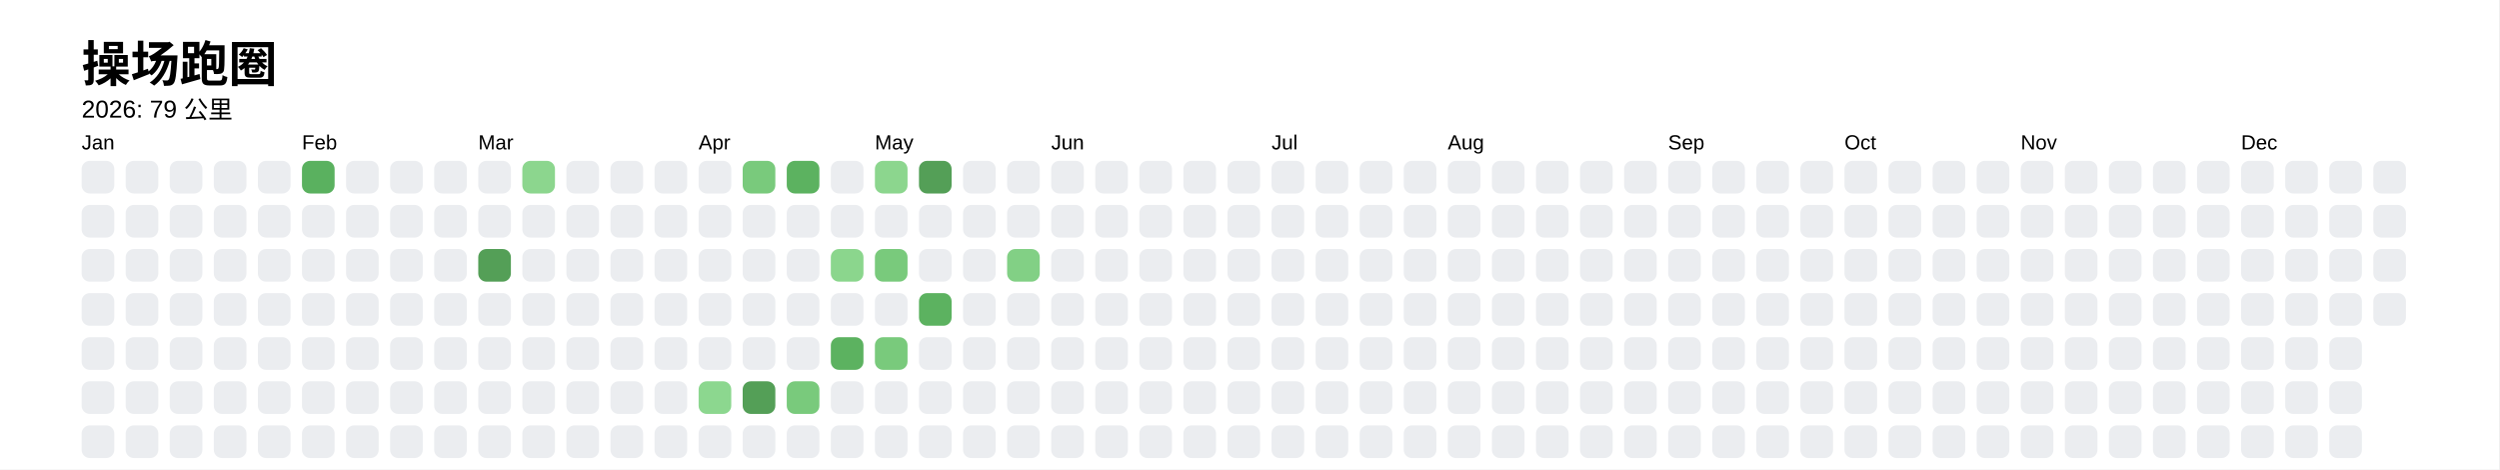
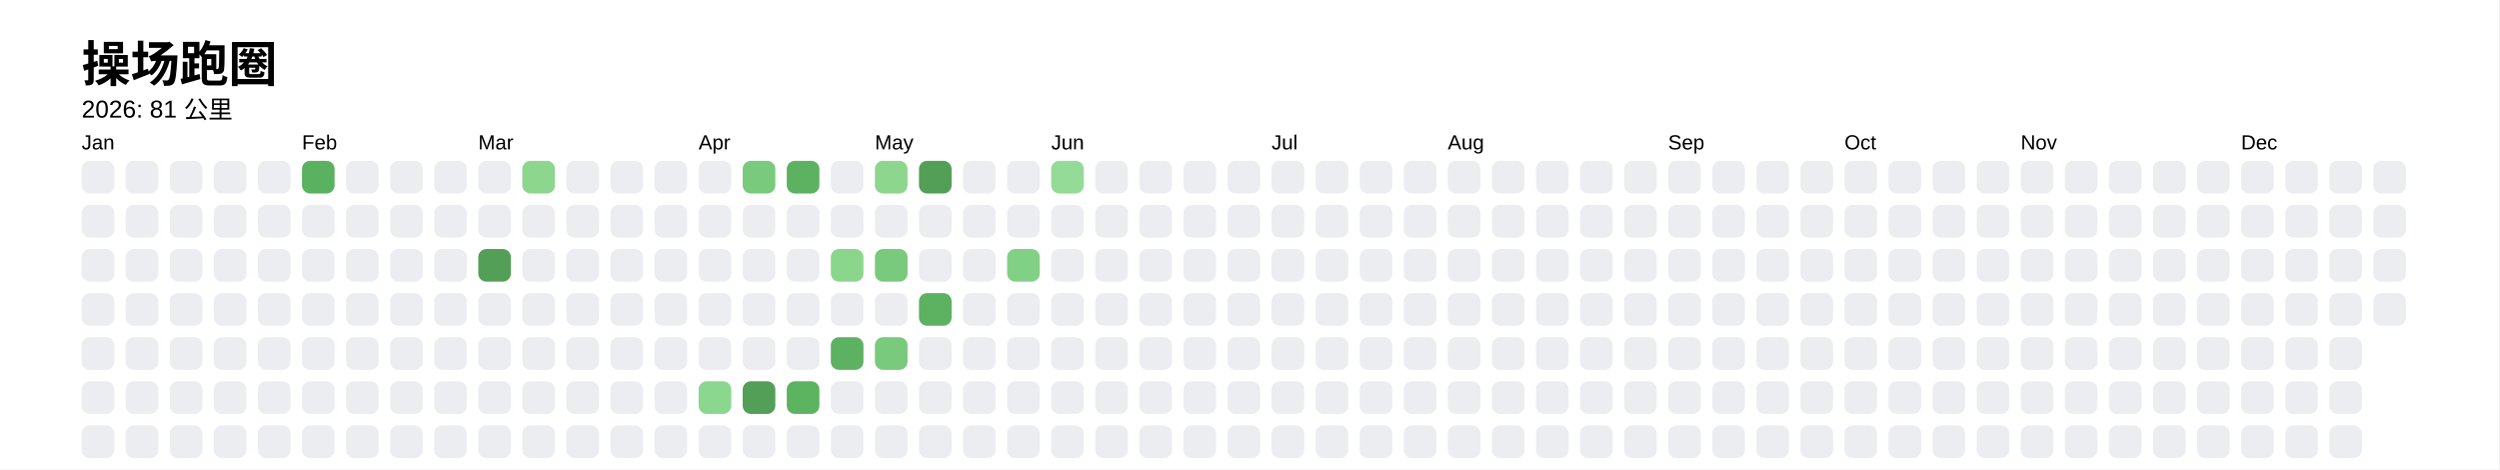
<svg xmlns="http://www.w3.org/2000/svg" baseProfile="full" height="57.5mm" version="1.1" viewBox="0,0,306.2,57.5" width="306.2mm">
  <defs />
  <rect fill="#FFFFFF" height="57.5" width="306.2" x="0" y="0" />
  <text fill="#000000" style="font-size:6px; font-family:Arial; font-weight:bold;" x="10" y="10">操场跑圈</text>
-   <text fill="#000000" style="font-size:3px; font-family:Arial;" x="10" y="14.4">2026: 79 公里</text>
+   <text fill="#000000" style="font-size:3px; font-family:Arial;" x="10" y="14.4">2026: 81 公里</text>
  <text fill="#000000" style="font-size:2.5px; font-family:Arial" x="10" y="18.3">Jan</text>
  <rect fill="#EBEDF0" height="4" rx="1" ry="1" width="4" x="10" y="19.7" />
  <rect fill="#EBEDF0" height="4" rx="1" ry="1" width="4" x="10" y="25.1" />
  <rect fill="#EBEDF0" height="4" rx="1" ry="1" width="4" x="10" y="30.5" />
  <rect fill="#EBEDF0" height="4" rx="1" ry="1" width="4" x="10" y="35.9" />
  <rect fill="#EBEDF0" height="4" rx="1" ry="1" width="4" x="10" y="41.3" />
  <rect fill="#EBEDF0" height="4" rx="1" ry="1" width="4" x="10" y="46.7" />
  <rect fill="#EBEDF0" height="4" rx="1" ry="1" width="4" x="10" y="52.1" />
  <rect fill="#EBEDF0" height="4" rx="1" ry="1" width="4" x="15.4" y="19.7" />
  <rect fill="#EBEDF0" height="4" rx="1" ry="1" width="4" x="15.4" y="25.1" />
  <rect fill="#EBEDF0" height="4" rx="1" ry="1" width="4" x="15.4" y="30.5" />
  <rect fill="#EBEDF0" height="4" rx="1" ry="1" width="4" x="15.4" y="35.9" />
  <rect fill="#EBEDF0" height="4" rx="1" ry="1" width="4" x="15.4" y="41.3" />
  <rect fill="#EBEDF0" height="4" rx="1" ry="1" width="4" x="15.4" y="46.7" />
  <rect fill="#EBEDF0" height="4" rx="1" ry="1" width="4" x="15.4" y="52.1" />
  <rect fill="#EBEDF0" height="4" rx="1" ry="1" width="4" x="20.8" y="19.7" />
  <rect fill="#EBEDF0" height="4" rx="1" ry="1" width="4" x="20.8" y="25.1" />
  <rect fill="#EBEDF0" height="4" rx="1" ry="1" width="4" x="20.8" y="30.5" />
  <rect fill="#EBEDF0" height="4" rx="1" ry="1" width="4" x="20.8" y="35.9" />
  <rect fill="#EBEDF0" height="4" rx="1" ry="1" width="4" x="20.8" y="41.3" />
  <rect fill="#EBEDF0" height="4" rx="1" ry="1" width="4" x="20.8" y="46.7" />
  <rect fill="#EBEDF0" height="4" rx="1" ry="1" width="4" x="20.8" y="52.1" />
  <rect fill="#EBEDF0" height="4" rx="1" ry="1" width="4" x="26.2" y="19.7" />
  <rect fill="#EBEDF0" height="4" rx="1" ry="1" width="4" x="26.2" y="25.1" />
  <rect fill="#EBEDF0" height="4" rx="1" ry="1" width="4" x="26.2" y="30.5" />
  <rect fill="#EBEDF0" height="4" rx="1" ry="1" width="4" x="26.2" y="35.9" />
  <rect fill="#EBEDF0" height="4" rx="1" ry="1" width="4" x="26.2" y="41.3" />
  <rect fill="#EBEDF0" height="4" rx="1" ry="1" width="4" x="26.2" y="46.7" />
  <rect fill="#EBEDF0" height="4" rx="1" ry="1" width="4" x="26.2" y="52.1" />
  <rect fill="#EBEDF0" height="4" rx="1" ry="1" width="4" x="31.6" y="19.7" />
  <rect fill="#EBEDF0" height="4" rx="1" ry="1" width="4" x="31.6" y="25.1" />
  <rect fill="#EBEDF0" height="4" rx="1" ry="1" width="4" x="31.6" y="30.5" />
  <rect fill="#EBEDF0" height="4" rx="1" ry="1" width="4" x="31.6" y="35.9" />
  <rect fill="#EBEDF0" height="4" rx="1" ry="1" width="4" x="31.6" y="41.3" />
  <rect fill="#EBEDF0" height="4" rx="1" ry="1" width="4" x="31.6" y="46.7" />
  <rect fill="#EBEDF0" height="4" rx="1" ry="1" width="4" x="31.6" y="52.1" />
  <text fill="#000000" style="font-size:2.5px; font-family:Arial" x="37.0" y="18.3">Feb</text>
  <rect fill="#5ab15f" height="4" rx="1" ry="1" width="4" x="37.0" y="19.7" />
  <rect fill="#EBEDF0" height="4" rx="1" ry="1" width="4" x="37.0" y="25.1" />
  <rect fill="#EBEDF0" height="4" rx="1" ry="1" width="4" x="37.0" y="30.5" />
  <rect fill="#EBEDF0" height="4" rx="1" ry="1" width="4" x="37.0" y="35.9" />
  <rect fill="#EBEDF0" height="4" rx="1" ry="1" width="4" x="37.0" y="41.3" />
  <rect fill="#EBEDF0" height="4" rx="1" ry="1" width="4" x="37.0" y="46.7" />
  <rect fill="#EBEDF0" height="4" rx="1" ry="1" width="4" x="37.0" y="52.1" />
  <rect fill="#EBEDF0" height="4" rx="1" ry="1" width="4" x="42.4" y="19.7" />
  <rect fill="#EBEDF0" height="4" rx="1" ry="1" width="4" x="42.4" y="25.1" />
  <rect fill="#EBEDF0" height="4" rx="1" ry="1" width="4" x="42.4" y="30.5" />
  <rect fill="#EBEDF0" height="4" rx="1" ry="1" width="4" x="42.4" y="35.9" />
  <rect fill="#EBEDF0" height="4" rx="1" ry="1" width="4" x="42.4" y="41.3" />
  <rect fill="#EBEDF0" height="4" rx="1" ry="1" width="4" x="42.4" y="46.7" />
  <rect fill="#EBEDF0" height="4" rx="1" ry="1" width="4" x="42.4" y="52.1" />
  <rect fill="#EBEDF0" height="4" rx="1" ry="1" width="4" x="47.8" y="19.7" />
  <rect fill="#EBEDF0" height="4" rx="1" ry="1" width="4" x="47.8" y="25.1" />
  <rect fill="#EBEDF0" height="4" rx="1" ry="1" width="4" x="47.8" y="30.5" />
  <rect fill="#EBEDF0" height="4" rx="1" ry="1" width="4" x="47.8" y="35.9" />
  <rect fill="#EBEDF0" height="4" rx="1" ry="1" width="4" x="47.8" y="41.3" />
  <rect fill="#EBEDF0" height="4" rx="1" ry="1" width="4" x="47.8" y="46.7" />
  <rect fill="#EBEDF0" height="4" rx="1" ry="1" width="4" x="47.8" y="52.1" />
  <rect fill="#EBEDF0" height="4" rx="1" ry="1" width="4" x="53.2" y="19.7" />
  <rect fill="#EBEDF0" height="4" rx="1" ry="1" width="4" x="53.2" y="25.1" />
  <rect fill="#EBEDF0" height="4" rx="1" ry="1" width="4" x="53.2" y="30.5" />
  <rect fill="#EBEDF0" height="4" rx="1" ry="1" width="4" x="53.2" y="35.9" />
  <rect fill="#EBEDF0" height="4" rx="1" ry="1" width="4" x="53.2" y="41.3" />
  <rect fill="#EBEDF0" height="4" rx="1" ry="1" width="4" x="53.2" y="46.7" />
  <rect fill="#EBEDF0" height="4" rx="1" ry="1" width="4" x="53.2" y="52.1" />
  <text fill="#000000" style="font-size:2.5px; font-family:Arial" x="58.6" y="18.3">Mar</text>
  <rect fill="#EBEDF0" height="4" rx="1" ry="1" width="4" x="58.6" y="19.7" />
  <rect fill="#EBEDF0" height="4" rx="1" ry="1" width="4" x="58.6" y="25.1" />
  <rect fill="#549F57" height="4" rx="1" ry="1" width="4" x="58.6" y="30.5" />
  <rect fill="#EBEDF0" height="4" rx="1" ry="1" width="4" x="58.6" y="35.9" />
  <rect fill="#EBEDF0" height="4" rx="1" ry="1" width="4" x="58.6" y="41.3" />
  <rect fill="#EBEDF0" height="4" rx="1" ry="1" width="4" x="58.6" y="46.7" />
  <rect fill="#EBEDF0" height="4" rx="1" ry="1" width="4" x="58.6" y="52.1" />
  <rect fill="#8cd68e" height="4" rx="1" ry="1" width="4" x="64" y="19.7" />
  <rect fill="#EBEDF0" height="4" rx="1" ry="1" width="4" x="64" y="25.1" />
  <rect fill="#EBEDF0" height="4" rx="1" ry="1" width="4" x="64" y="30.5" />
  <rect fill="#EBEDF0" height="4" rx="1" ry="1" width="4" x="64" y="35.9" />
  <rect fill="#EBEDF0" height="4" rx="1" ry="1" width="4" x="64" y="41.3" />
  <rect fill="#EBEDF0" height="4" rx="1" ry="1" width="4" x="64" y="46.7" />
  <rect fill="#EBEDF0" height="4" rx="1" ry="1" width="4" x="64" y="52.1" />
  <rect fill="#EBEDF0" height="4" rx="1" ry="1" width="4" x="69.4" y="19.7" />
  <rect fill="#EBEDF0" height="4" rx="1" ry="1" width="4" x="69.4" y="25.1" />
  <rect fill="#EBEDF0" height="4" rx="1" ry="1" width="4" x="69.4" y="30.5" />
  <rect fill="#EBEDF0" height="4" rx="1" ry="1" width="4" x="69.4" y="35.9" />
  <rect fill="#EBEDF0" height="4" rx="1" ry="1" width="4" x="69.4" y="41.3" />
  <rect fill="#EBEDF0" height="4" rx="1" ry="1" width="4" x="69.4" y="46.7" />
  <rect fill="#EBEDF0" height="4" rx="1" ry="1" width="4" x="69.4" y="52.1" />
  <rect fill="#EBEDF0" height="4" rx="1" ry="1" width="4" x="74.8" y="19.7" />
  <rect fill="#EBEDF0" height="4" rx="1" ry="1" width="4" x="74.8" y="25.1" />
  <rect fill="#EBEDF0" height="4" rx="1" ry="1" width="4" x="74.8" y="30.5" />
  <rect fill="#EBEDF0" height="4" rx="1" ry="1" width="4" x="74.8" y="35.9" />
  <rect fill="#EBEDF0" height="4" rx="1" ry="1" width="4" x="74.8" y="41.3" />
  <rect fill="#EBEDF0" height="4" rx="1" ry="1" width="4" x="74.8" y="46.7" />
  <rect fill="#EBEDF0" height="4" rx="1" ry="1" width="4" x="74.8" y="52.1" />
  <rect fill="#EBEDF0" height="4" rx="1" ry="1" width="4" x="80.2" y="19.7" />
  <rect fill="#EBEDF0" height="4" rx="1" ry="1" width="4" x="80.2" y="25.1" />
  <rect fill="#EBEDF0" height="4" rx="1" ry="1" width="4" x="80.2" y="30.5" />
  <rect fill="#EBEDF0" height="4" rx="1" ry="1" width="4" x="80.2" y="35.9" />
  <rect fill="#EBEDF0" height="4" rx="1" ry="1" width="4" x="80.2" y="41.3" />
  <rect fill="#EBEDF0" height="4" rx="1" ry="1" width="4" x="80.2" y="46.7" />
  <rect fill="#EBEDF0" height="4" rx="1" ry="1" width="4" x="80.2" y="52.1" />
  <text fill="#000000" style="font-size:2.5px; font-family:Arial" x="85.6" y="18.3">Apr</text>
  <rect fill="#EBEDF0" height="4" rx="1" ry="1" width="4" x="85.6" y="19.7" />
  <rect fill="#EBEDF0" height="4" rx="1" ry="1" width="4" x="85.6" y="25.1" />
  <rect fill="#EBEDF0" height="4" rx="1" ry="1" width="4" x="85.6" y="30.5" />
  <rect fill="#EBEDF0" height="4" rx="1" ry="1" width="4" x="85.6" y="35.9" />
  <rect fill="#EBEDF0" height="4" rx="1" ry="1" width="4" x="85.6" y="41.3" />
  <rect fill="#8cd78f" height="4" rx="1" ry="1" width="4" x="85.6" y="46.7" />
  <rect fill="#EBEDF0" height="4" rx="1" ry="1" width="4" x="85.6" y="52.1" />
  <rect fill="#79ca7c" height="4" rx="1" ry="1" width="4" x="91" y="19.7" />
  <rect fill="#EBEDF0" height="4" rx="1" ry="1" width="4" x="91" y="25.1" />
  <rect fill="#EBEDF0" height="4" rx="1" ry="1" width="4" x="91" y="30.5" />
  <rect fill="#EBEDF0" height="4" rx="1" ry="1" width="4" x="91" y="35.9" />
  <rect fill="#EBEDF0" height="4" rx="1" ry="1" width="4" x="91" y="41.3" />
  <rect fill="#549F57" height="4" rx="1" ry="1" width="4" x="91" y="46.7" />
  <rect fill="#EBEDF0" height="4" rx="1" ry="1" width="4" x="91" y="52.1" />
  <rect fill="#5cb260" height="4" rx="1" ry="1" width="4" x="96.4" y="19.7" />
  <rect fill="#EBEDF0" height="4" rx="1" ry="1" width="4" x="96.4" y="25.1" />
  <rect fill="#EBEDF0" height="4" rx="1" ry="1" width="4" x="96.4" y="30.5" />
  <rect fill="#EBEDF0" height="4" rx="1" ry="1" width="4" x="96.4" y="35.9" />
  <rect fill="#EBEDF0" height="4" rx="1" ry="1" width="4" x="96.4" y="41.3" />
-   <rect fill="#79ca7c" height="4" rx="1" ry="1" width="4" x="96.4" y="46.7" />
+   <rect fill="#5cb360" height="4" rx="1" ry="1" width="4" x="96.4" y="46.7" />
  <rect fill="#EBEDF0" height="4" rx="1" ry="1" width="4" x="96.4" y="52.1" />
  <rect fill="#EBEDF0" height="4" rx="1" ry="1" width="4" x="101.8" y="19.7" />
  <rect fill="#EBEDF0" height="4" rx="1" ry="1" width="4" x="101.8" y="25.1" />
  <rect fill="#8bd68d" height="4" rx="1" ry="1" width="4" x="101.8" y="30.5" />
  <rect fill="#EBEDF0" height="4" rx="1" ry="1" width="4" x="101.8" y="35.9" />
  <rect fill="#5cb260" height="4" rx="1" ry="1" width="4" x="101.8" y="41.3" />
  <rect fill="#EBEDF0" height="4" rx="1" ry="1" width="4" x="101.8" y="46.7" />
  <rect fill="#EBEDF0" height="4" rx="1" ry="1" width="4" x="101.8" y="52.1" />
  <text fill="#000000" style="font-size:2.5px; font-family:Arial" x="107.2" y="18.3">May</text>
  <rect fill="#8cd68e" height="4" rx="1" ry="1" width="4" x="107.2" y="19.7" />
  <rect fill="#EBEDF0" height="4" rx="1" ry="1" width="4" x="107.2" y="25.1" />
  <rect fill="#79ca7c" height="4" rx="1" ry="1" width="4" x="107.2" y="30.5" />
  <rect fill="#EBEDF0" height="4" rx="1" ry="1" width="4" x="107.2" y="35.9" />
  <rect fill="#79ca7c" height="4" rx="1" ry="1" width="4" x="107.2" y="41.3" />
  <rect fill="#EBEDF0" height="4" rx="1" ry="1" width="4" x="107.2" y="46.7" />
  <rect fill="#EBEDF0" height="4" rx="1" ry="1" width="4" x="107.2" y="52.1" />
  <rect fill="#549F57" height="4" rx="1" ry="1" width="4" x="112.6" y="19.7" />
  <rect fill="#EBEDF0" height="4" rx="1" ry="1" width="4" x="112.6" y="25.1" />
  <rect fill="#EBEDF0" height="4" rx="1" ry="1" width="4" x="112.6" y="30.5" />
  <rect fill="#5cb260" height="4" rx="1" ry="1" width="4" x="112.6" y="35.9" />
  <rect fill="#EBEDF0" height="4" rx="1" ry="1" width="4" x="112.6" y="41.3" />
  <rect fill="#EBEDF0" height="4" rx="1" ry="1" width="4" x="112.6" y="46.7" />
  <rect fill="#EBEDF0" height="4" rx="1" ry="1" width="4" x="112.6" y="52.1" />
  <rect fill="#EBEDF0" height="4" rx="1" ry="1" width="4" x="118" y="19.7" />
  <rect fill="#EBEDF0" height="4" rx="1" ry="1" width="4" x="118" y="25.1" />
  <rect fill="#EBEDF0" height="4" rx="1" ry="1" width="4" x="118" y="30.5" />
  <rect fill="#EBEDF0" height="4" rx="1" ry="1" width="4" x="118" y="35.9" />
  <rect fill="#EBEDF0" height="4" rx="1" ry="1" width="4" x="118" y="41.3" />
  <rect fill="#EBEDF0" height="4" rx="1" ry="1" width="4" x="118" y="46.7" />
  <rect fill="#EBEDF0" height="4" rx="1" ry="1" width="4" x="118" y="52.1" />
  <rect fill="#EBEDF0" height="4" rx="1" ry="1" width="4" x="123.4" y="19.7" />
  <rect fill="#EBEDF0" height="4" rx="1" ry="1" width="4" x="123.4" y="25.1" />
  <rect fill="#82d085" height="4" rx="1" ry="1" width="4" x="123.4" y="30.5" />
  <rect fill="#EBEDF0" height="4" rx="1" ry="1" width="4" x="123.4" y="35.9" />
  <rect fill="#EBEDF0" height="4" rx="1" ry="1" width="4" x="123.4" y="41.3" />
  <rect fill="#EBEDF0" height="4" rx="1" ry="1" width="4" x="123.4" y="46.7" />
  <rect fill="#EBEDF0" height="4" rx="1" ry="1" width="4" x="123.4" y="52.1" />
  <text fill="#000000" style="font-size:2.5px; font-family:Arial" x="128.8" y="18.3">Jun</text>
-   <rect fill="#EBEDF0" height="4" rx="1" ry="1" width="4" x="128.8" y="19.7" />
+   <rect fill="#94db97" height="4" rx="1" ry="1" width="4" x="128.8" y="19.7" />
  <rect fill="#EBEDF0" height="4" rx="1" ry="1" width="4" x="128.8" y="25.1" />
  <rect fill="#EBEDF0" height="4" rx="1" ry="1" width="4" x="128.8" y="30.5" />
  <rect fill="#EBEDF0" height="4" rx="1" ry="1" width="4" x="128.8" y="35.9" />
  <rect fill="#EBEDF0" height="4" rx="1" ry="1" width="4" x="128.8" y="41.3" />
  <rect fill="#EBEDF0" height="4" rx="1" ry="1" width="4" x="128.8" y="46.7" />
  <rect fill="#EBEDF0" height="4" rx="1" ry="1" width="4" x="128.8" y="52.1" />
  <rect fill="#EBEDF0" height="4" rx="1" ry="1" width="4" x="134.2" y="19.7" />
  <rect fill="#EBEDF0" height="4" rx="1" ry="1" width="4" x="134.2" y="25.1" />
  <rect fill="#EBEDF0" height="4" rx="1" ry="1" width="4" x="134.2" y="30.5" />
  <rect fill="#EBEDF0" height="4" rx="1" ry="1" width="4" x="134.2" y="35.9" />
  <rect fill="#EBEDF0" height="4" rx="1" ry="1" width="4" x="134.2" y="41.3" />
  <rect fill="#EBEDF0" height="4" rx="1" ry="1" width="4" x="134.2" y="46.7" />
  <rect fill="#EBEDF0" height="4" rx="1" ry="1" width="4" x="134.2" y="52.1" />
  <rect fill="#EBEDF0" height="4" rx="1" ry="1" width="4" x="139.6" y="19.7" />
  <rect fill="#EBEDF0" height="4" rx="1" ry="1" width="4" x="139.6" y="25.1" />
  <rect fill="#EBEDF0" height="4" rx="1" ry="1" width="4" x="139.6" y="30.5" />
  <rect fill="#EBEDF0" height="4" rx="1" ry="1" width="4" x="139.6" y="35.9" />
  <rect fill="#EBEDF0" height="4" rx="1" ry="1" width="4" x="139.6" y="41.3" />
  <rect fill="#EBEDF0" height="4" rx="1" ry="1" width="4" x="139.6" y="46.7" />
  <rect fill="#EBEDF0" height="4" rx="1" ry="1" width="4" x="139.6" y="52.1" />
  <rect fill="#EBEDF0" height="4" rx="1" ry="1" width="4" x="145" y="19.7" />
  <rect fill="#EBEDF0" height="4" rx="1" ry="1" width="4" x="145" y="25.1" />
  <rect fill="#EBEDF0" height="4" rx="1" ry="1" width="4" x="145" y="30.5" />
  <rect fill="#EBEDF0" height="4" rx="1" ry="1" width="4" x="145" y="35.9" />
  <rect fill="#EBEDF0" height="4" rx="1" ry="1" width="4" x="145" y="41.3" />
  <rect fill="#EBEDF0" height="4" rx="1" ry="1" width="4" x="145" y="46.7" />
  <rect fill="#EBEDF0" height="4" rx="1" ry="1" width="4" x="145" y="52.1" />
  <rect fill="#EBEDF0" height="4" rx="1" ry="1" width="4" x="150.4" y="19.7" />
  <rect fill="#EBEDF0" height="4" rx="1" ry="1" width="4" x="150.4" y="25.1" />
  <rect fill="#EBEDF0" height="4" rx="1" ry="1" width="4" x="150.4" y="30.5" />
  <rect fill="#EBEDF0" height="4" rx="1" ry="1" width="4" x="150.4" y="35.9" />
  <rect fill="#EBEDF0" height="4" rx="1" ry="1" width="4" x="150.4" y="41.3" />
  <rect fill="#EBEDF0" height="4" rx="1" ry="1" width="4" x="150.4" y="46.7" />
  <rect fill="#EBEDF0" height="4" rx="1" ry="1" width="4" x="150.4" y="52.1" />
  <text fill="#000000" style="font-size:2.5px; font-family:Arial" x="155.8" y="18.3">Jul</text>
  <rect fill="#EBEDF0" height="4" rx="1" ry="1" width="4" x="155.8" y="19.7" />
  <rect fill="#EBEDF0" height="4" rx="1" ry="1" width="4" x="155.8" y="25.1" />
  <rect fill="#EBEDF0" height="4" rx="1" ry="1" width="4" x="155.8" y="30.5" />
  <rect fill="#EBEDF0" height="4" rx="1" ry="1" width="4" x="155.8" y="35.9" />
  <rect fill="#EBEDF0" height="4" rx="1" ry="1" width="4" x="155.8" y="41.3" />
  <rect fill="#EBEDF0" height="4" rx="1" ry="1" width="4" x="155.8" y="46.7" />
  <rect fill="#EBEDF0" height="4" rx="1" ry="1" width="4" x="155.8" y="52.1" />
  <rect fill="#EBEDF0" height="4" rx="1" ry="1" width="4" x="161.2" y="19.7" />
  <rect fill="#EBEDF0" height="4" rx="1" ry="1" width="4" x="161.2" y="25.1" />
  <rect fill="#EBEDF0" height="4" rx="1" ry="1" width="4" x="161.2" y="30.5" />
  <rect fill="#EBEDF0" height="4" rx="1" ry="1" width="4" x="161.2" y="35.9" />
  <rect fill="#EBEDF0" height="4" rx="1" ry="1" width="4" x="161.2" y="41.3" />
  <rect fill="#EBEDF0" height="4" rx="1" ry="1" width="4" x="161.2" y="46.7" />
  <rect fill="#EBEDF0" height="4" rx="1" ry="1" width="4" x="161.2" y="52.1" />
  <rect fill="#EBEDF0" height="4" rx="1" ry="1" width="4" x="166.6" y="19.7" />
  <rect fill="#EBEDF0" height="4" rx="1" ry="1" width="4" x="166.6" y="25.1" />
  <rect fill="#EBEDF0" height="4" rx="1" ry="1" width="4" x="166.6" y="30.5" />
  <rect fill="#EBEDF0" height="4" rx="1" ry="1" width="4" x="166.6" y="35.9" />
  <rect fill="#EBEDF0" height="4" rx="1" ry="1" width="4" x="166.6" y="41.3" />
  <rect fill="#EBEDF0" height="4" rx="1" ry="1" width="4" x="166.6" y="46.7" />
  <rect fill="#EBEDF0" height="4" rx="1" ry="1" width="4" x="166.6" y="52.1" />
  <rect fill="#EBEDF0" height="4" rx="1" ry="1" width="4" x="172" y="19.7" />
  <rect fill="#EBEDF0" height="4" rx="1" ry="1" width="4" x="172" y="25.1" />
  <rect fill="#EBEDF0" height="4" rx="1" ry="1" width="4" x="172" y="30.5" />
  <rect fill="#EBEDF0" height="4" rx="1" ry="1" width="4" x="172" y="35.9" />
  <rect fill="#EBEDF0" height="4" rx="1" ry="1" width="4" x="172" y="41.3" />
  <rect fill="#EBEDF0" height="4" rx="1" ry="1" width="4" x="172" y="46.7" />
  <rect fill="#EBEDF0" height="4" rx="1" ry="1" width="4" x="172" y="52.1" />
  <text fill="#000000" style="font-size:2.5px; font-family:Arial" x="177.4" y="18.3">Aug</text>
  <rect fill="#EBEDF0" height="4" rx="1" ry="1" width="4" x="177.4" y="19.7" />
  <rect fill="#EBEDF0" height="4" rx="1" ry="1" width="4" x="177.4" y="25.1" />
  <rect fill="#EBEDF0" height="4" rx="1" ry="1" width="4" x="177.4" y="30.5" />
  <rect fill="#EBEDF0" height="4" rx="1" ry="1" width="4" x="177.4" y="35.9" />
  <rect fill="#EBEDF0" height="4" rx="1" ry="1" width="4" x="177.4" y="41.3" />
  <rect fill="#EBEDF0" height="4" rx="1" ry="1" width="4" x="177.4" y="46.7" />
  <rect fill="#EBEDF0" height="4" rx="1" ry="1" width="4" x="177.4" y="52.1" />
  <rect fill="#EBEDF0" height="4" rx="1" ry="1" width="4" x="182.8" y="19.7" />
  <rect fill="#EBEDF0" height="4" rx="1" ry="1" width="4" x="182.8" y="25.1" />
  <rect fill="#EBEDF0" height="4" rx="1" ry="1" width="4" x="182.8" y="30.5" />
  <rect fill="#EBEDF0" height="4" rx="1" ry="1" width="4" x="182.8" y="35.9" />
  <rect fill="#EBEDF0" height="4" rx="1" ry="1" width="4" x="182.8" y="41.3" />
  <rect fill="#EBEDF0" height="4" rx="1" ry="1" width="4" x="182.8" y="46.7" />
  <rect fill="#EBEDF0" height="4" rx="1" ry="1" width="4" x="182.8" y="52.1" />
  <rect fill="#EBEDF0" height="4" rx="1" ry="1" width="4" x="188.2" y="19.7" />
  <rect fill="#EBEDF0" height="4" rx="1" ry="1" width="4" x="188.2" y="25.1" />
  <rect fill="#EBEDF0" height="4" rx="1" ry="1" width="4" x="188.2" y="30.5" />
  <rect fill="#EBEDF0" height="4" rx="1" ry="1" width="4" x="188.2" y="35.9" />
  <rect fill="#EBEDF0" height="4" rx="1" ry="1" width="4" x="188.2" y="41.3" />
  <rect fill="#EBEDF0" height="4" rx="1" ry="1" width="4" x="188.2" y="46.7" />
  <rect fill="#EBEDF0" height="4" rx="1" ry="1" width="4" x="188.2" y="52.1" />
  <rect fill="#EBEDF0" height="4" rx="1" ry="1" width="4" x="193.6" y="19.7" />
  <rect fill="#EBEDF0" height="4" rx="1" ry="1" width="4" x="193.6" y="25.1" />
  <rect fill="#EBEDF0" height="4" rx="1" ry="1" width="4" x="193.6" y="30.5" />
  <rect fill="#EBEDF0" height="4" rx="1" ry="1" width="4" x="193.6" y="35.9" />
  <rect fill="#EBEDF0" height="4" rx="1" ry="1" width="4" x="193.6" y="41.3" />
  <rect fill="#EBEDF0" height="4" rx="1" ry="1" width="4" x="193.6" y="46.7" />
  <rect fill="#EBEDF0" height="4" rx="1" ry="1" width="4" x="193.6" y="52.1" />
  <rect fill="#EBEDF0" height="4" rx="1" ry="1" width="4" x="199" y="19.7" />
  <rect fill="#EBEDF0" height="4" rx="1" ry="1" width="4" x="199" y="25.1" />
  <rect fill="#EBEDF0" height="4" rx="1" ry="1" width="4" x="199" y="30.5" />
  <rect fill="#EBEDF0" height="4" rx="1" ry="1" width="4" x="199" y="35.9" />
  <rect fill="#EBEDF0" height="4" rx="1" ry="1" width="4" x="199" y="41.3" />
  <rect fill="#EBEDF0" height="4" rx="1" ry="1" width="4" x="199" y="46.7" />
  <rect fill="#EBEDF0" height="4" rx="1" ry="1" width="4" x="199" y="52.1" />
  <text fill="#000000" style="font-size:2.5px; font-family:Arial" x="204.4" y="18.3">Sep</text>
  <rect fill="#EBEDF0" height="4" rx="1" ry="1" width="4" x="204.4" y="19.7" />
  <rect fill="#EBEDF0" height="4" rx="1" ry="1" width="4" x="204.4" y="25.1" />
  <rect fill="#EBEDF0" height="4" rx="1" ry="1" width="4" x="204.4" y="30.5" />
  <rect fill="#EBEDF0" height="4" rx="1" ry="1" width="4" x="204.4" y="35.9" />
  <rect fill="#EBEDF0" height="4" rx="1" ry="1" width="4" x="204.4" y="41.3" />
  <rect fill="#EBEDF0" height="4" rx="1" ry="1" width="4" x="204.4" y="46.7" />
  <rect fill="#EBEDF0" height="4" rx="1" ry="1" width="4" x="204.4" y="52.1" />
  <rect fill="#EBEDF0" height="4" rx="1" ry="1" width="4" x="209.8" y="19.7" />
  <rect fill="#EBEDF0" height="4" rx="1" ry="1" width="4" x="209.8" y="25.1" />
  <rect fill="#EBEDF0" height="4" rx="1" ry="1" width="4" x="209.8" y="30.5" />
  <rect fill="#EBEDF0" height="4" rx="1" ry="1" width="4" x="209.8" y="35.9" />
  <rect fill="#EBEDF0" height="4" rx="1" ry="1" width="4" x="209.8" y="41.3" />
  <rect fill="#EBEDF0" height="4" rx="1" ry="1" width="4" x="209.8" y="46.7" />
  <rect fill="#EBEDF0" height="4" rx="1" ry="1" width="4" x="209.8" y="52.1" />
  <rect fill="#EBEDF0" height="4" rx="1" ry="1" width="4" x="215.2" y="19.7" />
  <rect fill="#EBEDF0" height="4" rx="1" ry="1" width="4" x="215.2" y="25.1" />
  <rect fill="#EBEDF0" height="4" rx="1" ry="1" width="4" x="215.2" y="30.5" />
  <rect fill="#EBEDF0" height="4" rx="1" ry="1" width="4" x="215.2" y="35.9" />
  <rect fill="#EBEDF0" height="4" rx="1" ry="1" width="4" x="215.2" y="41.3" />
  <rect fill="#EBEDF0" height="4" rx="1" ry="1" width="4" x="215.2" y="46.7" />
  <rect fill="#EBEDF0" height="4" rx="1" ry="1" width="4" x="215.2" y="52.1" />
  <rect fill="#EBEDF0" height="4" rx="1" ry="1" width="4" x="220.6" y="19.7" />
  <rect fill="#EBEDF0" height="4" rx="1" ry="1" width="4" x="220.6" y="25.1" />
  <rect fill="#EBEDF0" height="4" rx="1" ry="1" width="4" x="220.6" y="30.5" />
  <rect fill="#EBEDF0" height="4" rx="1" ry="1" width="4" x="220.6" y="35.9" />
  <rect fill="#EBEDF0" height="4" rx="1" ry="1" width="4" x="220.6" y="41.3" />
  <rect fill="#EBEDF0" height="4" rx="1" ry="1" width="4" x="220.6" y="46.7" />
  <rect fill="#EBEDF0" height="4" rx="1" ry="1" width="4" x="220.6" y="52.1" />
  <text fill="#000000" style="font-size:2.5px; font-family:Arial" x="226" y="18.3">Oct</text>
  <rect fill="#EBEDF0" height="4" rx="1" ry="1" width="4" x="226" y="19.7" />
  <rect fill="#EBEDF0" height="4" rx="1" ry="1" width="4" x="226" y="25.1" />
  <rect fill="#EBEDF0" height="4" rx="1" ry="1" width="4" x="226" y="30.5" />
  <rect fill="#EBEDF0" height="4" rx="1" ry="1" width="4" x="226" y="35.9" />
  <rect fill="#EBEDF0" height="4" rx="1" ry="1" width="4" x="226" y="41.3" />
  <rect fill="#EBEDF0" height="4" rx="1" ry="1" width="4" x="226" y="46.7" />
  <rect fill="#EBEDF0" height="4" rx="1" ry="1" width="4" x="226" y="52.1" />
  <rect fill="#EBEDF0" height="4" rx="1" ry="1" width="4" x="231.4" y="19.7" />
  <rect fill="#EBEDF0" height="4" rx="1" ry="1" width="4" x="231.4" y="25.1" />
  <rect fill="#EBEDF0" height="4" rx="1" ry="1" width="4" x="231.4" y="30.5" />
  <rect fill="#EBEDF0" height="4" rx="1" ry="1" width="4" x="231.4" y="35.9" />
  <rect fill="#EBEDF0" height="4" rx="1" ry="1" width="4" x="231.4" y="41.3" />
  <rect fill="#EBEDF0" height="4" rx="1" ry="1" width="4" x="231.4" y="46.7" />
  <rect fill="#EBEDF0" height="4" rx="1" ry="1" width="4" x="231.4" y="52.1" />
  <rect fill="#EBEDF0" height="4" rx="1" ry="1" width="4" x="236.8" y="19.7" />
  <rect fill="#EBEDF0" height="4" rx="1" ry="1" width="4" x="236.8" y="25.1" />
  <rect fill="#EBEDF0" height="4" rx="1" ry="1" width="4" x="236.8" y="30.5" />
  <rect fill="#EBEDF0" height="4" rx="1" ry="1" width="4" x="236.8" y="35.9" />
  <rect fill="#EBEDF0" height="4" rx="1" ry="1" width="4" x="236.8" y="41.3" />
  <rect fill="#EBEDF0" height="4" rx="1" ry="1" width="4" x="236.8" y="46.7" />
  <rect fill="#EBEDF0" height="4" rx="1" ry="1" width="4" x="236.8" y="52.1" />
  <rect fill="#EBEDF0" height="4" rx="1" ry="1" width="4" x="242.2" y="19.7" />
  <rect fill="#EBEDF0" height="4" rx="1" ry="1" width="4" x="242.2" y="25.1" />
  <rect fill="#EBEDF0" height="4" rx="1" ry="1" width="4" x="242.2" y="30.5" />
  <rect fill="#EBEDF0" height="4" rx="1" ry="1" width="4" x="242.2" y="35.9" />
  <rect fill="#EBEDF0" height="4" rx="1" ry="1" width="4" x="242.2" y="41.3" />
  <rect fill="#EBEDF0" height="4" rx="1" ry="1" width="4" x="242.2" y="46.7" />
  <rect fill="#EBEDF0" height="4" rx="1" ry="1" width="4" x="242.2" y="52.1" />
  <text fill="#000000" style="font-size:2.5px; font-family:Arial" x="247.6" y="18.3">Nov</text>
  <rect fill="#EBEDF0" height="4" rx="1" ry="1" width="4" x="247.6" y="19.7" />
  <rect fill="#EBEDF0" height="4" rx="1" ry="1" width="4" x="247.6" y="25.1" />
  <rect fill="#EBEDF0" height="4" rx="1" ry="1" width="4" x="247.6" y="30.5" />
  <rect fill="#EBEDF0" height="4" rx="1" ry="1" width="4" x="247.6" y="35.9" />
  <rect fill="#EBEDF0" height="4" rx="1" ry="1" width="4" x="247.6" y="41.3" />
  <rect fill="#EBEDF0" height="4" rx="1" ry="1" width="4" x="247.6" y="46.7" />
  <rect fill="#EBEDF0" height="4" rx="1" ry="1" width="4" x="247.6" y="52.1" />
  <rect fill="#EBEDF0" height="4" rx="1" ry="1" width="4" x="253" y="19.7" />
  <rect fill="#EBEDF0" height="4" rx="1" ry="1" width="4" x="253" y="25.1" />
  <rect fill="#EBEDF0" height="4" rx="1" ry="1" width="4" x="253" y="30.5" />
  <rect fill="#EBEDF0" height="4" rx="1" ry="1" width="4" x="253" y="35.9" />
  <rect fill="#EBEDF0" height="4" rx="1" ry="1" width="4" x="253" y="41.3" />
  <rect fill="#EBEDF0" height="4" rx="1" ry="1" width="4" x="253" y="46.7" />
  <rect fill="#EBEDF0" height="4" rx="1" ry="1" width="4" x="253" y="52.1" />
  <rect fill="#EBEDF0" height="4" rx="1" ry="1" width="4" x="258.4" y="19.7" />
  <rect fill="#EBEDF0" height="4" rx="1" ry="1" width="4" x="258.4" y="25.1" />
  <rect fill="#EBEDF0" height="4" rx="1" ry="1" width="4" x="258.4" y="30.5" />
  <rect fill="#EBEDF0" height="4" rx="1" ry="1" width="4" x="258.4" y="35.9" />
  <rect fill="#EBEDF0" height="4" rx="1" ry="1" width="4" x="258.4" y="41.3" />
  <rect fill="#EBEDF0" height="4" rx="1" ry="1" width="4" x="258.4" y="46.7" />
  <rect fill="#EBEDF0" height="4" rx="1" ry="1" width="4" x="258.4" y="52.1" />
  <rect fill="#EBEDF0" height="4" rx="1" ry="1" width="4" x="263.8" y="19.7" />
  <rect fill="#EBEDF0" height="4" rx="1" ry="1" width="4" x="263.8" y="25.1" />
  <rect fill="#EBEDF0" height="4" rx="1" ry="1" width="4" x="263.8" y="30.5" />
  <rect fill="#EBEDF0" height="4" rx="1" ry="1" width="4" x="263.8" y="35.9" />
  <rect fill="#EBEDF0" height="4" rx="1" ry="1" width="4" x="263.8" y="41.3" />
  <rect fill="#EBEDF0" height="4" rx="1" ry="1" width="4" x="263.8" y="46.7" />
  <rect fill="#EBEDF0" height="4" rx="1" ry="1" width="4" x="263.8" y="52.1" />
  <rect fill="#EBEDF0" height="4" rx="1" ry="1" width="4" x="269.2" y="19.7" />
  <rect fill="#EBEDF0" height="4" rx="1" ry="1" width="4" x="269.2" y="25.1" />
  <rect fill="#EBEDF0" height="4" rx="1" ry="1" width="4" x="269.2" y="30.5" />
  <rect fill="#EBEDF0" height="4" rx="1" ry="1" width="4" x="269.2" y="35.9" />
  <rect fill="#EBEDF0" height="4" rx="1" ry="1" width="4" x="269.2" y="41.3" />
  <rect fill="#EBEDF0" height="4" rx="1" ry="1" width="4" x="269.2" y="46.7" />
  <rect fill="#EBEDF0" height="4" rx="1" ry="1" width="4" x="269.2" y="52.1" />
  <text fill="#000000" style="font-size:2.5px; font-family:Arial" x="274.6" y="18.3">Dec</text>
  <rect fill="#EBEDF0" height="4" rx="1" ry="1" width="4" x="274.6" y="19.7" />
  <rect fill="#EBEDF0" height="4" rx="1" ry="1" width="4" x="274.6" y="25.1" />
  <rect fill="#EBEDF0" height="4" rx="1" ry="1" width="4" x="274.6" y="30.5" />
  <rect fill="#EBEDF0" height="4" rx="1" ry="1" width="4" x="274.6" y="35.9" />
  <rect fill="#EBEDF0" height="4" rx="1" ry="1" width="4" x="274.6" y="41.3" />
  <rect fill="#EBEDF0" height="4" rx="1" ry="1" width="4" x="274.6" y="46.7" />
  <rect fill="#EBEDF0" height="4" rx="1" ry="1" width="4" x="274.6" y="52.1" />
  <rect fill="#EBEDF0" height="4" rx="1" ry="1" width="4" x="280" y="19.7" />
  <rect fill="#EBEDF0" height="4" rx="1" ry="1" width="4" x="280" y="25.1" />
  <rect fill="#EBEDF0" height="4" rx="1" ry="1" width="4" x="280" y="30.5" />
  <rect fill="#EBEDF0" height="4" rx="1" ry="1" width="4" x="280" y="35.9" />
  <rect fill="#EBEDF0" height="4" rx="1" ry="1" width="4" x="280" y="41.3" />
  <rect fill="#EBEDF0" height="4" rx="1" ry="1" width="4" x="280" y="46.7" />
  <rect fill="#EBEDF0" height="4" rx="1" ry="1" width="4" x="280" y="52.1" />
  <rect fill="#EBEDF0" height="4" rx="1" ry="1" width="4" x="285.4" y="19.7" />
  <rect fill="#EBEDF0" height="4" rx="1" ry="1" width="4" x="285.4" y="25.1" />
  <rect fill="#EBEDF0" height="4" rx="1" ry="1" width="4" x="285.4" y="30.5" />
  <rect fill="#EBEDF0" height="4" rx="1" ry="1" width="4" x="285.4" y="35.9" />
  <rect fill="#EBEDF0" height="4" rx="1" ry="1" width="4" x="285.4" y="41.3" />
  <rect fill="#EBEDF0" height="4" rx="1" ry="1" width="4" x="285.4" y="46.7" />
  <rect fill="#EBEDF0" height="4" rx="1" ry="1" width="4" x="285.4" y="52.1" />
  <rect fill="#EBEDF0" height="4" rx="1" ry="1" width="4" x="290.8" y="19.7" />
  <rect fill="#EBEDF0" height="4" rx="1" ry="1" width="4" x="290.8" y="25.1" />
  <rect fill="#EBEDF0" height="4" rx="1" ry="1" width="4" x="290.8" y="30.5" />
  <rect fill="#EBEDF0" height="4" rx="1" ry="1" width="4" x="290.8" y="35.9" />
</svg>
